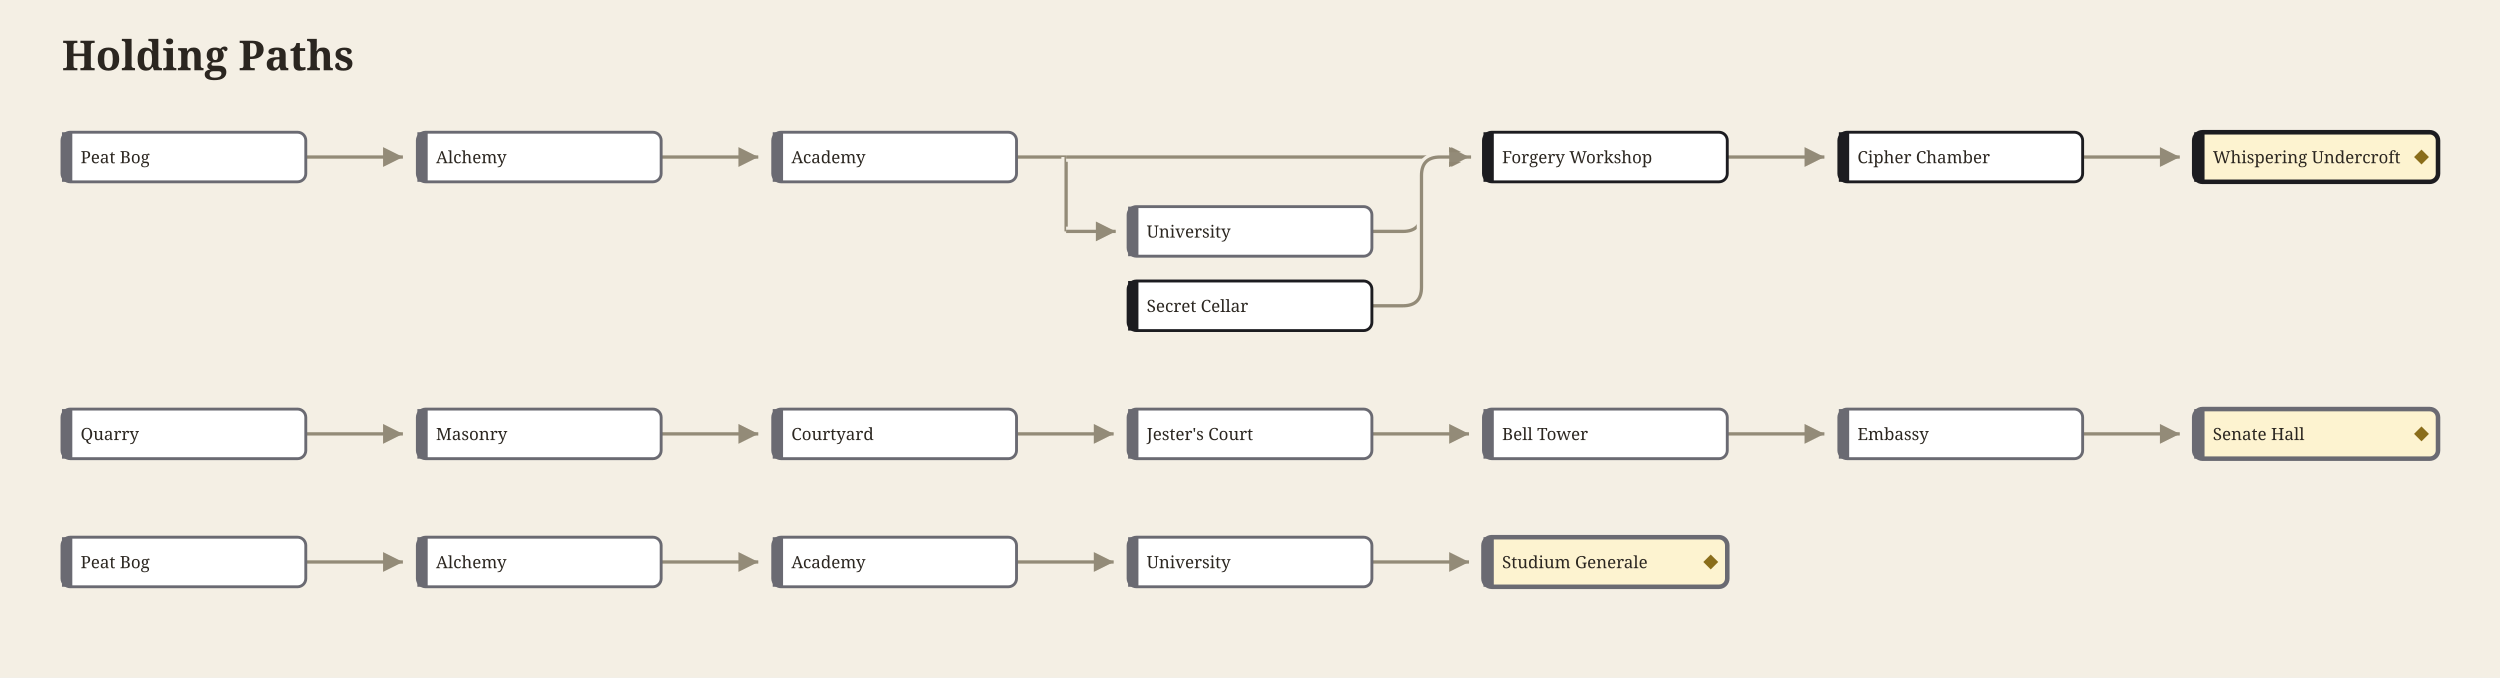
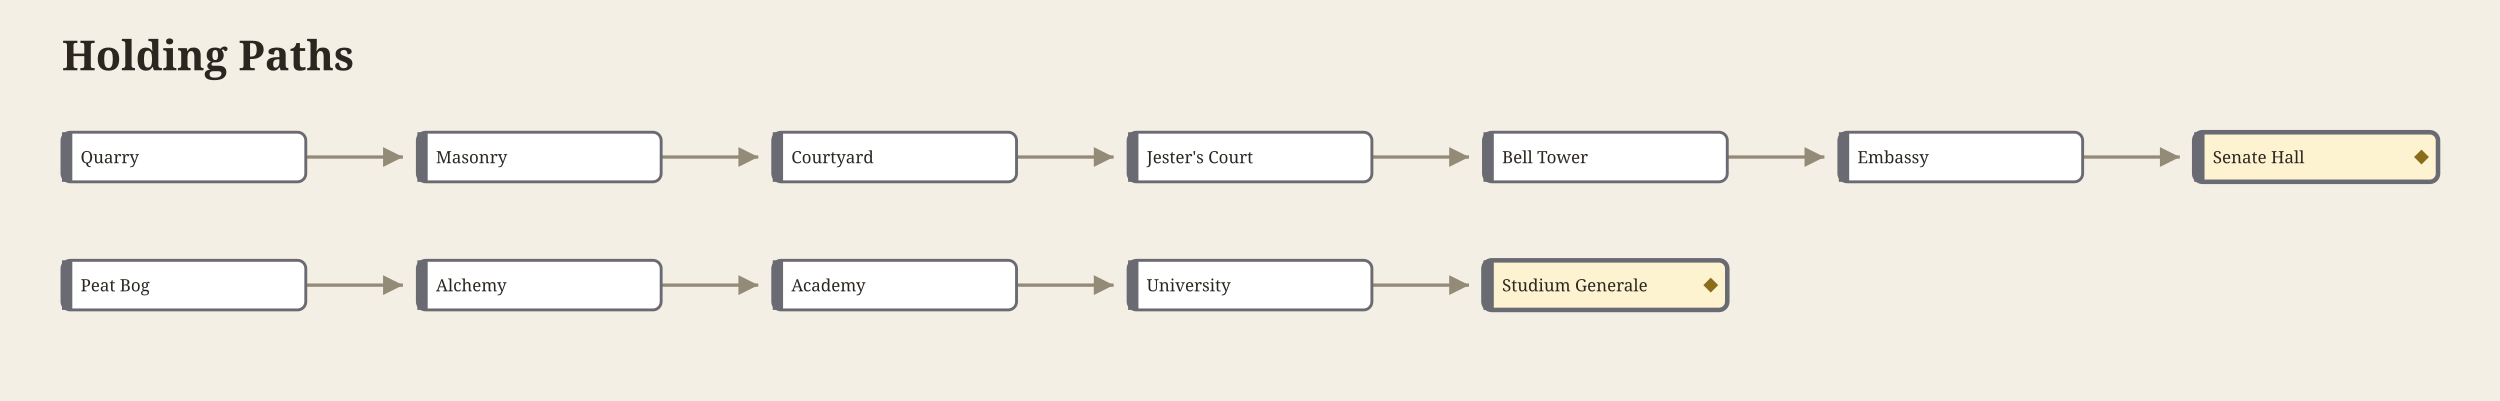
- <svg xmlns="http://www.w3.org/2000/svg" width="1210" height="328" viewBox="0 0 1210 328" font-family="Georgia, serif">
-   <rect width="1210" height="328" fill="#f4efe4" />
+ <svg xmlns="http://www.w3.org/2000/svg" width="1210" height="194" viewBox="0 0 1210 194" font-family="Georgia, serif">
+   <rect width="1210" height="194" fill="#f4efe4" />
  <defs>
    <marker id="arw-2E5A8C" markerWidth="7" markerHeight="7" refX="6" refY="3" orient="auto">
      <path d="M0,0 L6,3 L0,6 Z" fill="#2E5A8C" />
    </marker>
    <marker id="arw-9E2B25" markerWidth="7" markerHeight="7" refX="6" refY="3" orient="auto">
      <path d="M0,0 L6,3 L0,6 Z" fill="#9E2B25" />
    </marker>
    <marker id="arw-1c9c8c" markerWidth="7" markerHeight="7" refX="6" refY="3" orient="auto">
      <path d="M0,0 L6,3 L0,6 Z" fill="#1c9c8c" />
    </marker>
    <marker id="arw-C6A024" markerWidth="7" markerHeight="7" refX="6" refY="3" orient="auto">
      <path d="M0,0 L6,3 L0,6 Z" fill="#C6A024" />
    </marker>
    <marker id="arw-6A3D8F" markerWidth="7" markerHeight="7" refX="6" refY="3" orient="auto">
      <path d="M0,0 L6,3 L0,6 Z" fill="#6A3D8F" />
    </marker>
    <marker id="arw-CC6A1A" markerWidth="7" markerHeight="7" refX="6" refY="3" orient="auto">
      <path d="M0,0 L6,3 L0,6 Z" fill="#CC6A1A" />
    </marker>
    <marker id="arw-3a7d3a" markerWidth="7" markerHeight="7" refX="6" refY="3" orient="auto">
      <path d="M0,0 L6,3 L0,6 Z" fill="#3a7d3a" />
    </marker>
    <marker id="arw-b5347a" markerWidth="7" markerHeight="7" refX="6" refY="3" orient="auto">
      <path d="M0,0 L6,3 L0,6 Z" fill="#b5347a" />
    </marker>
    <marker id="arw-2b6f9e" markerWidth="7" markerHeight="7" refX="6" refY="3" orient="auto">
      <path d="M0,0 L6,3 L0,6 Z" fill="#2b6f9e" />
    </marker>
    <marker id="arw-8a6d1a" markerWidth="7" markerHeight="7" refX="6" refY="3" orient="auto">
      <path d="M0,0 L6,3 L0,6 Z" fill="#8a6d1a" />
    </marker>
    <marker id="arw-5f5647" markerWidth="7" markerHeight="7" refX="6" refY="3" orient="auto">
      <path d="M0,0 L6,3 L0,6 Z" fill="#5f5647" />
    </marker>
    <marker id="arw-7a2ea0" markerWidth="7" markerHeight="7" refX="6" refY="3" orient="auto">
      <path d="M0,0 L6,3 L0,6 Z" fill="#7a2ea0" />
    </marker>
    <marker id="arw-0f8a7e" markerWidth="7" markerHeight="7" refX="6" refY="3" orient="auto">
      <path d="M0,0 L6,3 L0,6 Z" fill="#0f8a7e" />
    </marker>
    <marker id="arw-a83232" markerWidth="7" markerHeight="7" refX="6" refY="3" orient="auto">
      <path d="M0,0 L6,3 L0,6 Z" fill="#a83232" />
    </marker>
    <marker id="arw-8f8672" markerWidth="7" markerHeight="7" refX="6" refY="3" orient="auto">
      <path d="M0,0 L6,3 L0,6 Z" fill="#8f8672" />
    </marker>
  </defs>
  <text x="30" y="34" font-size="20" font-weight="bold" fill="#2b2620">Holding Paths</text>
  <path d="M148,76 L195,76" fill="none" stroke="#f4efe4" stroke-width="4.6" opacity="1" />
  <path d="M148,76 L195,76" fill="none" stroke="#8f8672" stroke-width="1.6" opacity="0.95" marker-end="url(#arw-8f8672)" />
  <path d="M320,76 L367,76" fill="none" stroke="#f4efe4" stroke-width="4.6" opacity="1" />
  <path d="M320,76 L367,76" fill="none" stroke="#8f8672" stroke-width="1.6" opacity="0.95" marker-end="url(#arw-8f8672)" />
-   <path d="M492,76 L516,76" fill="none" stroke="#f4efe4" stroke-width="4.6" opacity="1" />
-   <path d="M492,76 L516,76" fill="none" stroke="#8f8672" stroke-width="1.6" opacity="0.95" />
-   <path d="M516,76 L516,112" fill="none" stroke="#f4efe4" stroke-width="4.6" opacity="1" />
-   <path d="M516,76 L516,112" fill="none" stroke="#8f8672" stroke-width="1.6" opacity="0.95" />
-   <path d="M516,112 L540,112" fill="none" stroke="#f4efe4" stroke-width="4.6" opacity="1" />
-   <path d="M516,112 L540,112" fill="none" stroke="#8f8672" stroke-width="1.6" opacity="0.95" marker-end="url(#arw-8f8672)" />
-   <path d="M516,76 L712,76" fill="none" stroke="#f4efe4" stroke-width="4.6" opacity="1" />
-   <path d="M516,76 L712,76" fill="none" stroke="#8f8672" stroke-width="1.6" opacity="0.95" marker-end="url(#arw-8f8672)" />
-   <path d="M664,112 L679,112 Q688,112 688,103 L688,85 Q688,76 697,76 L711,76" fill="none" stroke="#f4efe4" stroke-width="4.6" opacity="1" />
-   <path d="M664,112 L679,112 Q688,112 688,103 L688,85 Q688,76 697,76 L711,76" fill="none" stroke="#8f8672" stroke-width="1.6" opacity="0.95" marker-end="url(#arw-8f8672)" />
-   <path d="M664,148 L679,148 Q688,148 688,139 L688,85 Q688,76 697,76 L711,76" fill="none" stroke="#f4efe4" stroke-width="4.6" opacity="1" />
-   <path d="M664,148 L679,148 Q688,148 688,139 L688,85 Q688,76 697,76 L711,76" fill="none" stroke="#8f8672" stroke-width="1.6" opacity="0.95" marker-end="url(#arw-8f8672)" />
+   <path d="M492,76 L539,76" fill="none" stroke="#f4efe4" stroke-width="4.6" opacity="1" />
+   <path d="M492,76 L539,76" fill="none" stroke="#8f8672" stroke-width="1.6" opacity="0.95" marker-end="url(#arw-8f8672)" />
+   <path d="M664,76 L711,76" fill="none" stroke="#f4efe4" stroke-width="4.6" opacity="1" />
+   <path d="M664,76 L711,76" fill="none" stroke="#8f8672" stroke-width="1.6" opacity="0.95" marker-end="url(#arw-8f8672)" />
  <path d="M836,76 L883,76" fill="none" stroke="#f4efe4" stroke-width="4.6" opacity="1" />
  <path d="M836,76 L883,76" fill="none" stroke="#8f8672" stroke-width="1.6" opacity="0.95" marker-end="url(#arw-8f8672)" />
  <path d="M1008,76 L1055,76" fill="none" stroke="#f4efe4" stroke-width="4.6" opacity="1" />
  <path d="M1008,76 L1055,76" fill="none" stroke="#8f8672" stroke-width="1.6" opacity="0.95" marker-end="url(#arw-8f8672)" />
  <rect x="30" y="64" width="118" height="24" rx="4" fill="#ffffff" stroke="#6a6a72" stroke-width="1.4" />
  <rect x="30" y="64" width="5" height="24" fill="#6a6a72" />
-   <text x="39" y="79" font-size="8.2" fill="#2b2620">Peat Bog</text>
+   <text x="39" y="79" font-size="8.2" fill="#2b2620">Quarry</text>
  <rect x="202" y="64" width="118" height="24" rx="4" fill="#ffffff" stroke="#6a6a72" stroke-width="1.4" />
  <rect x="202" y="64" width="5" height="24" fill="#6a6a72" />
-   <text x="211" y="79" font-size="8.2" fill="#2b2620">Alchemy</text>
+   <text x="211" y="79" font-size="8.2" fill="#2b2620">Masonry</text>
  <rect x="374" y="64" width="118" height="24" rx="4" fill="#ffffff" stroke="#6a6a72" stroke-width="1.4" />
  <rect x="374" y="64" width="5" height="24" fill="#6a6a72" />
-   <text x="383" y="79" font-size="8.2" fill="#2b2620">Academy</text>
-   <rect x="546" y="100" width="118" height="24" rx="4" fill="#ffffff" stroke="#6a6a72" stroke-width="1.4" />
-   <rect x="546" y="100" width="5" height="24" fill="#6a6a72" />
-   <text x="555" y="115" font-size="8.2" fill="#2b2620">University</text>
-   <rect x="546" y="136" width="118" height="24" rx="4" fill="#ffffff" stroke="#1c1c20" stroke-width="1.4" />
-   <rect x="546" y="136" width="5" height="24" fill="#1c1c20" />
-   <text x="555" y="151" font-size="8.2" fill="#2b2620">Secret Cellar</text>
-   <rect x="718" y="64" width="118" height="24" rx="4" fill="#ffffff" stroke="#1c1c20" stroke-width="1.4" />
-   <rect x="718" y="64" width="5" height="24" fill="#1c1c20" />
-   <text x="727" y="79" font-size="8.2" fill="#2b2620">Forgery Workshop</text>
-   <rect x="890" y="64" width="118" height="24" rx="4" fill="#ffffff" stroke="#1c1c20" stroke-width="1.4" />
-   <rect x="890" y="64" width="5" height="24" fill="#1c1c20" />
-   <text x="899" y="79" font-size="8.2" fill="#2b2620">Cipher Chamber</text>
-   <rect x="1062" y="64" width="118" height="24" rx="4" fill="#fdf3d0" stroke="#1c1c20" stroke-width="2.2" />
-   <rect x="1062" y="64" width="5" height="24" fill="#1c1c20" />
-   <text x="1071" y="79" font-size="8.2" fill="#2b2620">Whispering Undercroft</text>
+   <text x="383" y="79" font-size="8.2" fill="#2b2620">Courtyard</text>
+   <rect x="546" y="64" width="118" height="24" rx="4" fill="#ffffff" stroke="#6a6a72" stroke-width="1.4" />
+   <rect x="546" y="64" width="5" height="24" fill="#6a6a72" />
+   <text x="555" y="79" font-size="8.2" fill="#2b2620">Jester's Court</text>
+   <rect x="718" y="64" width="118" height="24" rx="4" fill="#ffffff" stroke="#6a6a72" stroke-width="1.4" />
+   <rect x="718" y="64" width="5" height="24" fill="#6a6a72" />
+   <text x="727" y="79" font-size="8.2" fill="#2b2620">Bell Tower</text>
+   <rect x="890" y="64" width="118" height="24" rx="4" fill="#ffffff" stroke="#6a6a72" stroke-width="1.4" />
+   <rect x="890" y="64" width="5" height="24" fill="#6a6a72" />
+   <text x="899" y="79" font-size="8.2" fill="#2b2620">Embassy</text>
+   <rect x="1062" y="64" width="118" height="24" rx="4" fill="#fdf3d0" stroke="#6a6a72" stroke-width="2.2" />
+   <rect x="1062" y="64" width="5" height="24" fill="#6a6a72" />
+   <text x="1071" y="79" font-size="8.2" fill="#2b2620">Senate Hall</text>
  <polygon points="1172.0,72.4 1175.6,76.0 1172.0,79.6 1168.4,76.0" fill="#8a6d1a" />
-   <path d="M148,210 L195,210" fill="none" stroke="#f4efe4" stroke-width="4.6" opacity="1" />
-   <path d="M148,210 L195,210" fill="none" stroke="#8f8672" stroke-width="1.6" opacity="0.95" marker-end="url(#arw-8f8672)" />
-   <path d="M320,210 L367,210" fill="none" stroke="#f4efe4" stroke-width="4.6" opacity="1" />
-   <path d="M320,210 L367,210" fill="none" stroke="#8f8672" stroke-width="1.6" opacity="0.95" marker-end="url(#arw-8f8672)" />
-   <path d="M492,210 L539,210" fill="none" stroke="#f4efe4" stroke-width="4.6" opacity="1" />
-   <path d="M492,210 L539,210" fill="none" stroke="#8f8672" stroke-width="1.6" opacity="0.95" marker-end="url(#arw-8f8672)" />
-   <path d="M664,210 L711,210" fill="none" stroke="#f4efe4" stroke-width="4.6" opacity="1" />
-   <path d="M664,210 L711,210" fill="none" stroke="#8f8672" stroke-width="1.6" opacity="0.95" marker-end="url(#arw-8f8672)" />
-   <path d="M836,210 L883,210" fill="none" stroke="#f4efe4" stroke-width="4.6" opacity="1" />
-   <path d="M836,210 L883,210" fill="none" stroke="#8f8672" stroke-width="1.6" opacity="0.95" marker-end="url(#arw-8f8672)" />
-   <path d="M1008,210 L1055,210" fill="none" stroke="#f4efe4" stroke-width="4.6" opacity="1" />
-   <path d="M1008,210 L1055,210" fill="none" stroke="#8f8672" stroke-width="1.6" opacity="0.95" marker-end="url(#arw-8f8672)" />
-   <rect x="30" y="198" width="118" height="24" rx="4" fill="#ffffff" stroke="#6a6a72" stroke-width="1.4" />
-   <rect x="30" y="198" width="5" height="24" fill="#6a6a72" />
-   <text x="39" y="213" font-size="8.2" fill="#2b2620">Quarry</text>
-   <rect x="202" y="198" width="118" height="24" rx="4" fill="#ffffff" stroke="#6a6a72" stroke-width="1.4" />
-   <rect x="202" y="198" width="5" height="24" fill="#6a6a72" />
-   <text x="211" y="213" font-size="8.2" fill="#2b2620">Masonry</text>
-   <rect x="374" y="198" width="118" height="24" rx="4" fill="#ffffff" stroke="#6a6a72" stroke-width="1.4" />
-   <rect x="374" y="198" width="5" height="24" fill="#6a6a72" />
-   <text x="383" y="213" font-size="8.2" fill="#2b2620">Courtyard</text>
-   <rect x="546" y="198" width="118" height="24" rx="4" fill="#ffffff" stroke="#6a6a72" stroke-width="1.4" />
-   <rect x="546" y="198" width="5" height="24" fill="#6a6a72" />
-   <text x="555" y="213" font-size="8.2" fill="#2b2620">Jester's Court</text>
-   <rect x="718" y="198" width="118" height="24" rx="4" fill="#ffffff" stroke="#6a6a72" stroke-width="1.4" />
-   <rect x="718" y="198" width="5" height="24" fill="#6a6a72" />
-   <text x="727" y="213" font-size="8.2" fill="#2b2620">Bell Tower</text>
-   <rect x="890" y="198" width="118" height="24" rx="4" fill="#ffffff" stroke="#6a6a72" stroke-width="1.4" />
-   <rect x="890" y="198" width="5" height="24" fill="#6a6a72" />
-   <text x="899" y="213" font-size="8.2" fill="#2b2620">Embassy</text>
-   <rect x="1062" y="198" width="118" height="24" rx="4" fill="#fdf3d0" stroke="#6a6a72" stroke-width="2.2" />
-   <rect x="1062" y="198" width="5" height="24" fill="#6a6a72" />
-   <text x="1071" y="213" font-size="8.2" fill="#2b2620">Senate Hall</text>
-   <polygon points="1172.0,206.4 1175.6,210.0 1172.0,213.6 1168.4,210.0" fill="#8a6d1a" />
-   <path d="M148,272 L195,272" fill="none" stroke="#f4efe4" stroke-width="4.6" opacity="1" />
-   <path d="M148,272 L195,272" fill="none" stroke="#8f8672" stroke-width="1.6" opacity="0.95" marker-end="url(#arw-8f8672)" />
-   <path d="M320,272 L367,272" fill="none" stroke="#f4efe4" stroke-width="4.6" opacity="1" />
-   <path d="M320,272 L367,272" fill="none" stroke="#8f8672" stroke-width="1.6" opacity="0.95" marker-end="url(#arw-8f8672)" />
-   <path d="M492,272 L539,272" fill="none" stroke="#f4efe4" stroke-width="4.6" opacity="1" />
-   <path d="M492,272 L539,272" fill="none" stroke="#8f8672" stroke-width="1.6" opacity="0.95" marker-end="url(#arw-8f8672)" />
-   <path d="M664,272 L711,272" fill="none" stroke="#f4efe4" stroke-width="4.6" opacity="1" />
-   <path d="M664,272 L711,272" fill="none" stroke="#8f8672" stroke-width="1.6" opacity="0.95" marker-end="url(#arw-8f8672)" />
-   <rect x="30" y="260" width="118" height="24" rx="4" fill="#ffffff" stroke="#6a6a72" stroke-width="1.4" />
-   <rect x="30" y="260" width="5" height="24" fill="#6a6a72" />
-   <text x="39" y="275" font-size="8.2" fill="#2b2620">Peat Bog</text>
-   <rect x="202" y="260" width="118" height="24" rx="4" fill="#ffffff" stroke="#6a6a72" stroke-width="1.4" />
-   <rect x="202" y="260" width="5" height="24" fill="#6a6a72" />
-   <text x="211" y="275" font-size="8.2" fill="#2b2620">Alchemy</text>
-   <rect x="374" y="260" width="118" height="24" rx="4" fill="#ffffff" stroke="#6a6a72" stroke-width="1.4" />
-   <rect x="374" y="260" width="5" height="24" fill="#6a6a72" />
-   <text x="383" y="275" font-size="8.2" fill="#2b2620">Academy</text>
-   <rect x="546" y="260" width="118" height="24" rx="4" fill="#ffffff" stroke="#6a6a72" stroke-width="1.4" />
-   <rect x="546" y="260" width="5" height="24" fill="#6a6a72" />
-   <text x="555" y="275" font-size="8.2" fill="#2b2620">University</text>
-   <rect x="718" y="260" width="118" height="24" rx="4" fill="#fdf3d0" stroke="#6a6a72" stroke-width="2.2" />
-   <rect x="718" y="260" width="5" height="24" fill="#6a6a72" />
-   <text x="727" y="275" font-size="8.2" fill="#2b2620">Studium Generale</text>
-   <polygon points="828.0,268.4 831.6,272.0 828.0,275.6 824.4,272.0" fill="#8a6d1a" />
+   <path d="M148,138 L195,138" fill="none" stroke="#f4efe4" stroke-width="4.6" opacity="1" />
+   <path d="M148,138 L195,138" fill="none" stroke="#8f8672" stroke-width="1.6" opacity="0.95" marker-end="url(#arw-8f8672)" />
+   <path d="M320,138 L367,138" fill="none" stroke="#f4efe4" stroke-width="4.6" opacity="1" />
+   <path d="M320,138 L367,138" fill="none" stroke="#8f8672" stroke-width="1.6" opacity="0.95" marker-end="url(#arw-8f8672)" />
+   <path d="M492,138 L539,138" fill="none" stroke="#f4efe4" stroke-width="4.6" opacity="1" />
+   <path d="M492,138 L539,138" fill="none" stroke="#8f8672" stroke-width="1.6" opacity="0.95" marker-end="url(#arw-8f8672)" />
+   <path d="M664,138 L711,138" fill="none" stroke="#f4efe4" stroke-width="4.6" opacity="1" />
+   <path d="M664,138 L711,138" fill="none" stroke="#8f8672" stroke-width="1.6" opacity="0.95" marker-end="url(#arw-8f8672)" />
+   <rect x="30" y="126" width="118" height="24" rx="4" fill="#ffffff" stroke="#6a6a72" stroke-width="1.4" />
+   <rect x="30" y="126" width="5" height="24" fill="#6a6a72" />
+   <text x="39" y="141" font-size="8.2" fill="#2b2620">Peat Bog</text>
+   <rect x="202" y="126" width="118" height="24" rx="4" fill="#ffffff" stroke="#6a6a72" stroke-width="1.4" />
+   <rect x="202" y="126" width="5" height="24" fill="#6a6a72" />
+   <text x="211" y="141" font-size="8.2" fill="#2b2620">Alchemy</text>
+   <rect x="374" y="126" width="118" height="24" rx="4" fill="#ffffff" stroke="#6a6a72" stroke-width="1.4" />
+   <rect x="374" y="126" width="5" height="24" fill="#6a6a72" />
+   <text x="383" y="141" font-size="8.2" fill="#2b2620">Academy</text>
+   <rect x="546" y="126" width="118" height="24" rx="4" fill="#ffffff" stroke="#6a6a72" stroke-width="1.4" />
+   <rect x="546" y="126" width="5" height="24" fill="#6a6a72" />
+   <text x="555" y="141" font-size="8.2" fill="#2b2620">University</text>
+   <rect x="718" y="126" width="118" height="24" rx="4" fill="#fdf3d0" stroke="#6a6a72" stroke-width="2.2" />
+   <rect x="718" y="126" width="5" height="24" fill="#6a6a72" />
+   <text x="727" y="141" font-size="8.2" fill="#2b2620">Studium Generale</text>
+   <polygon points="828.0,134.4 831.6,138.0 828.0,141.6 824.4,138.0" fill="#8a6d1a" />
</svg>
